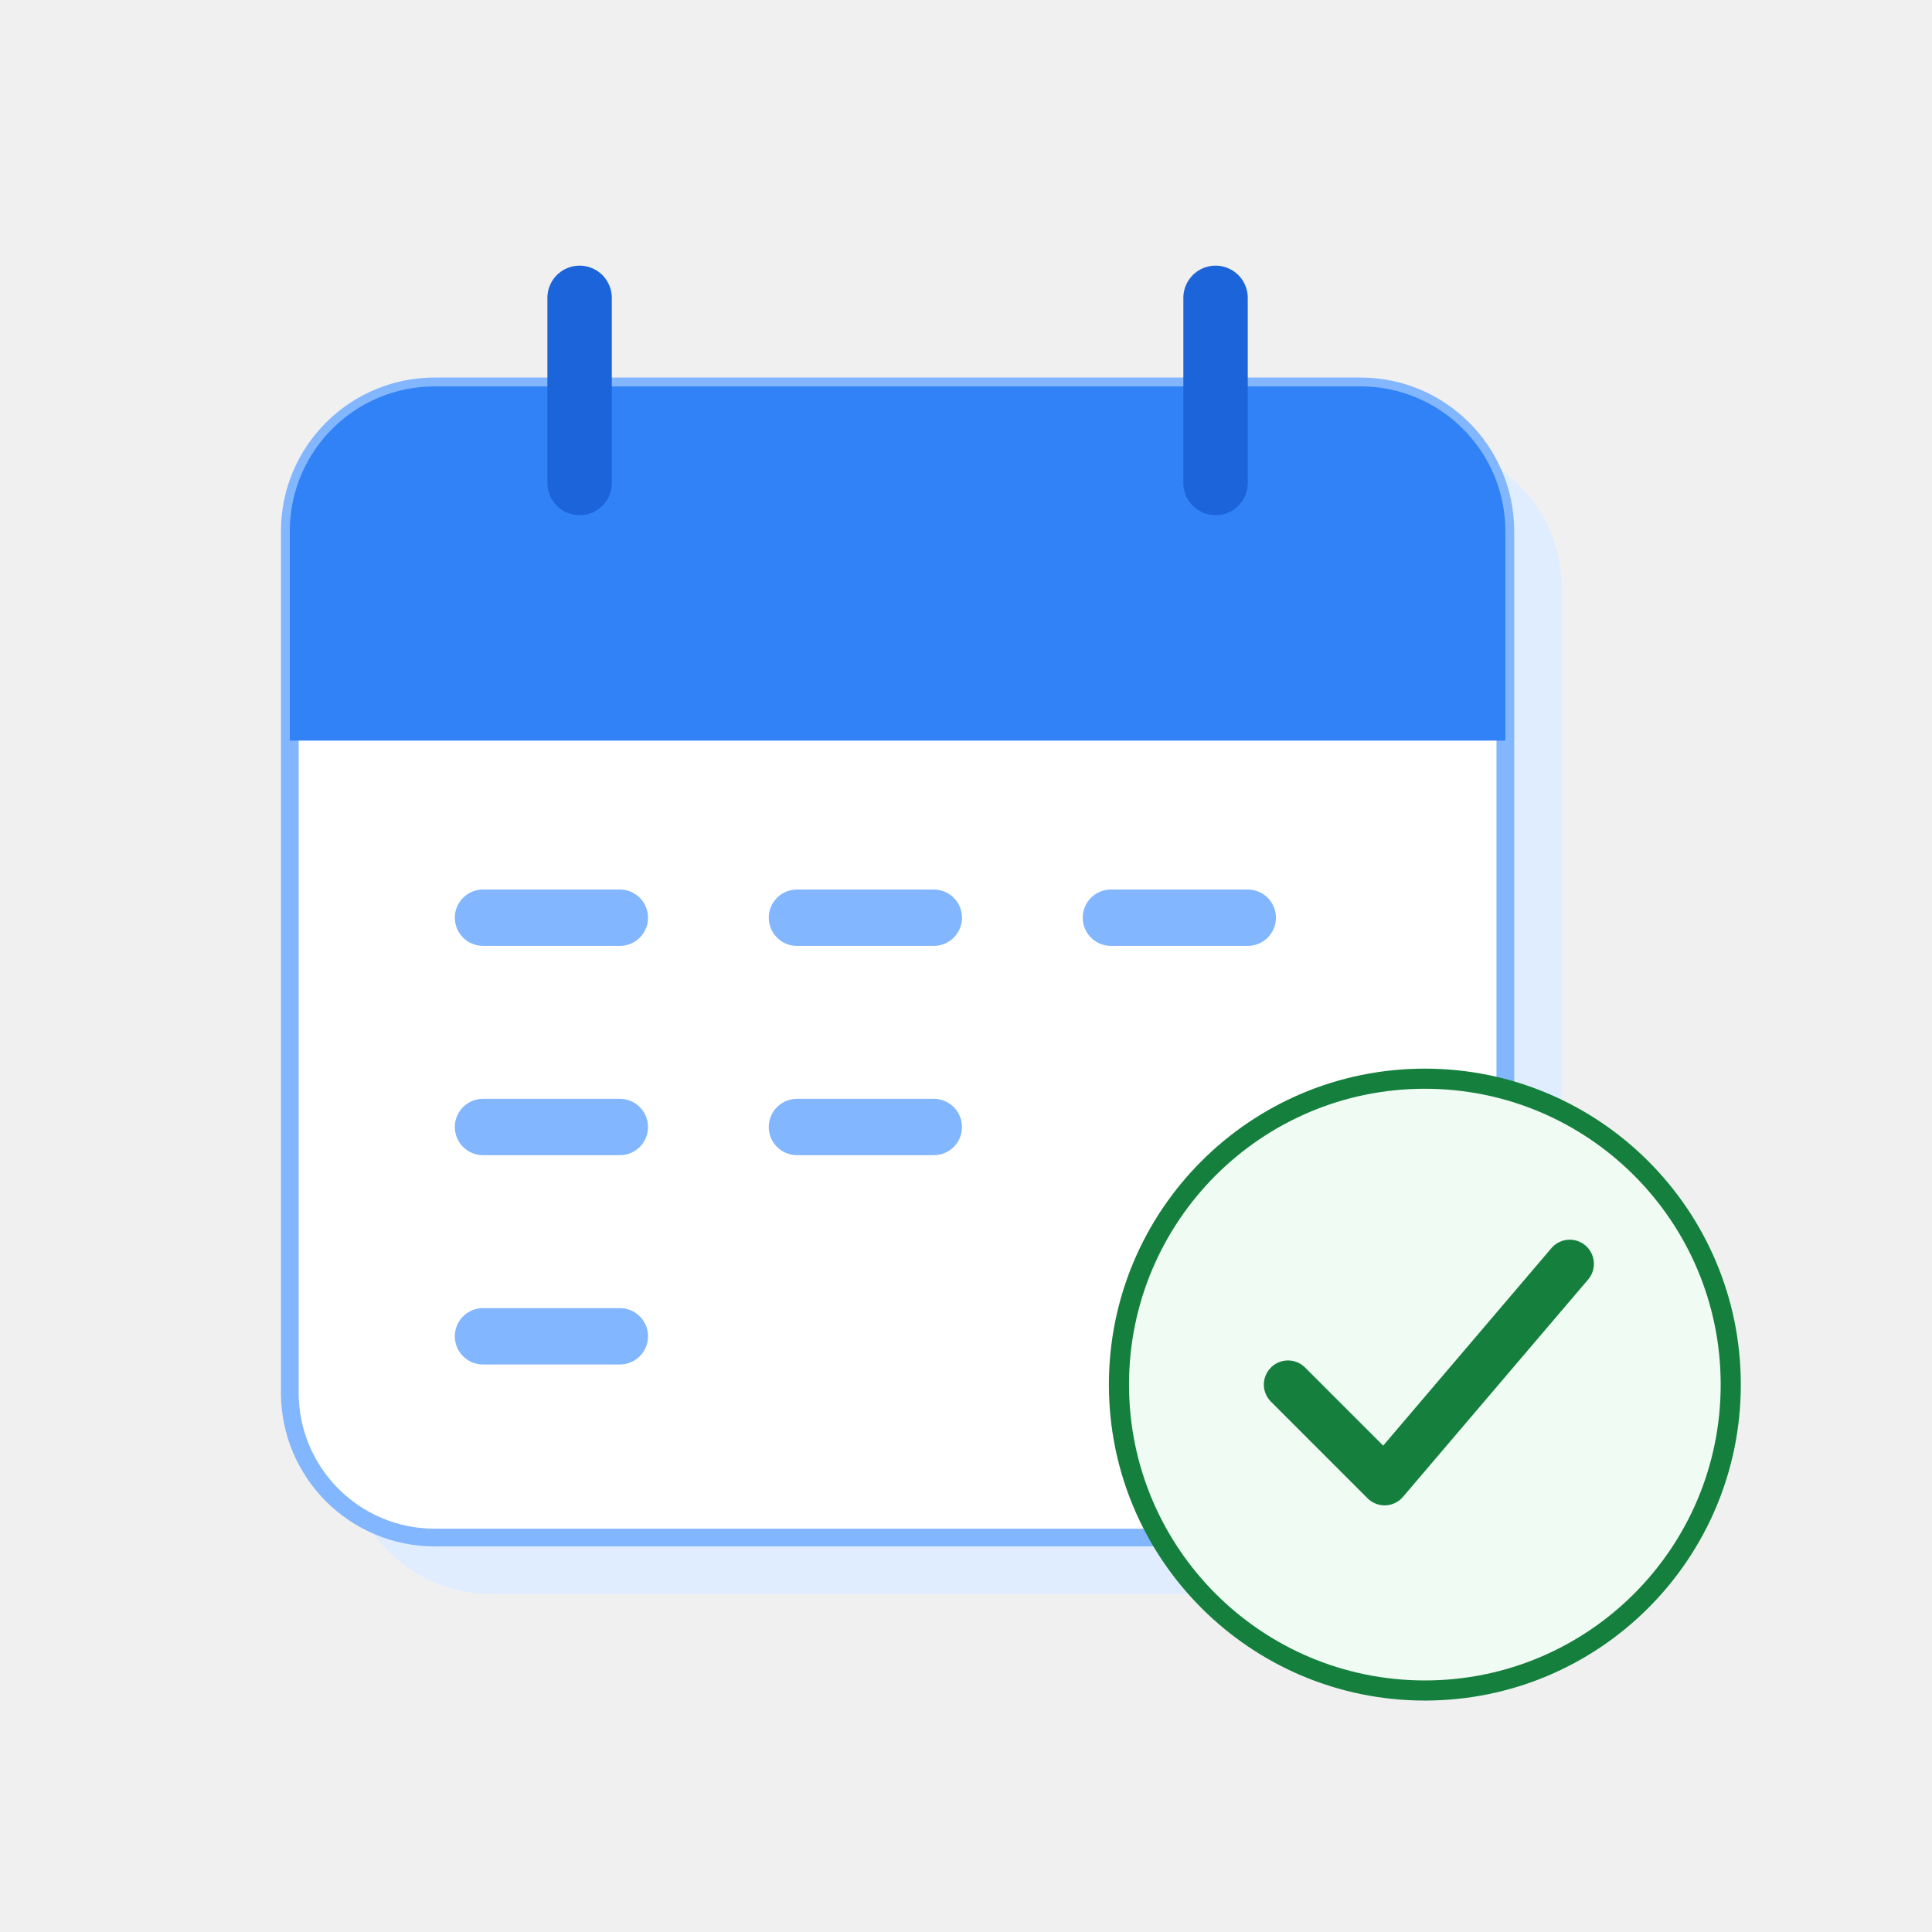
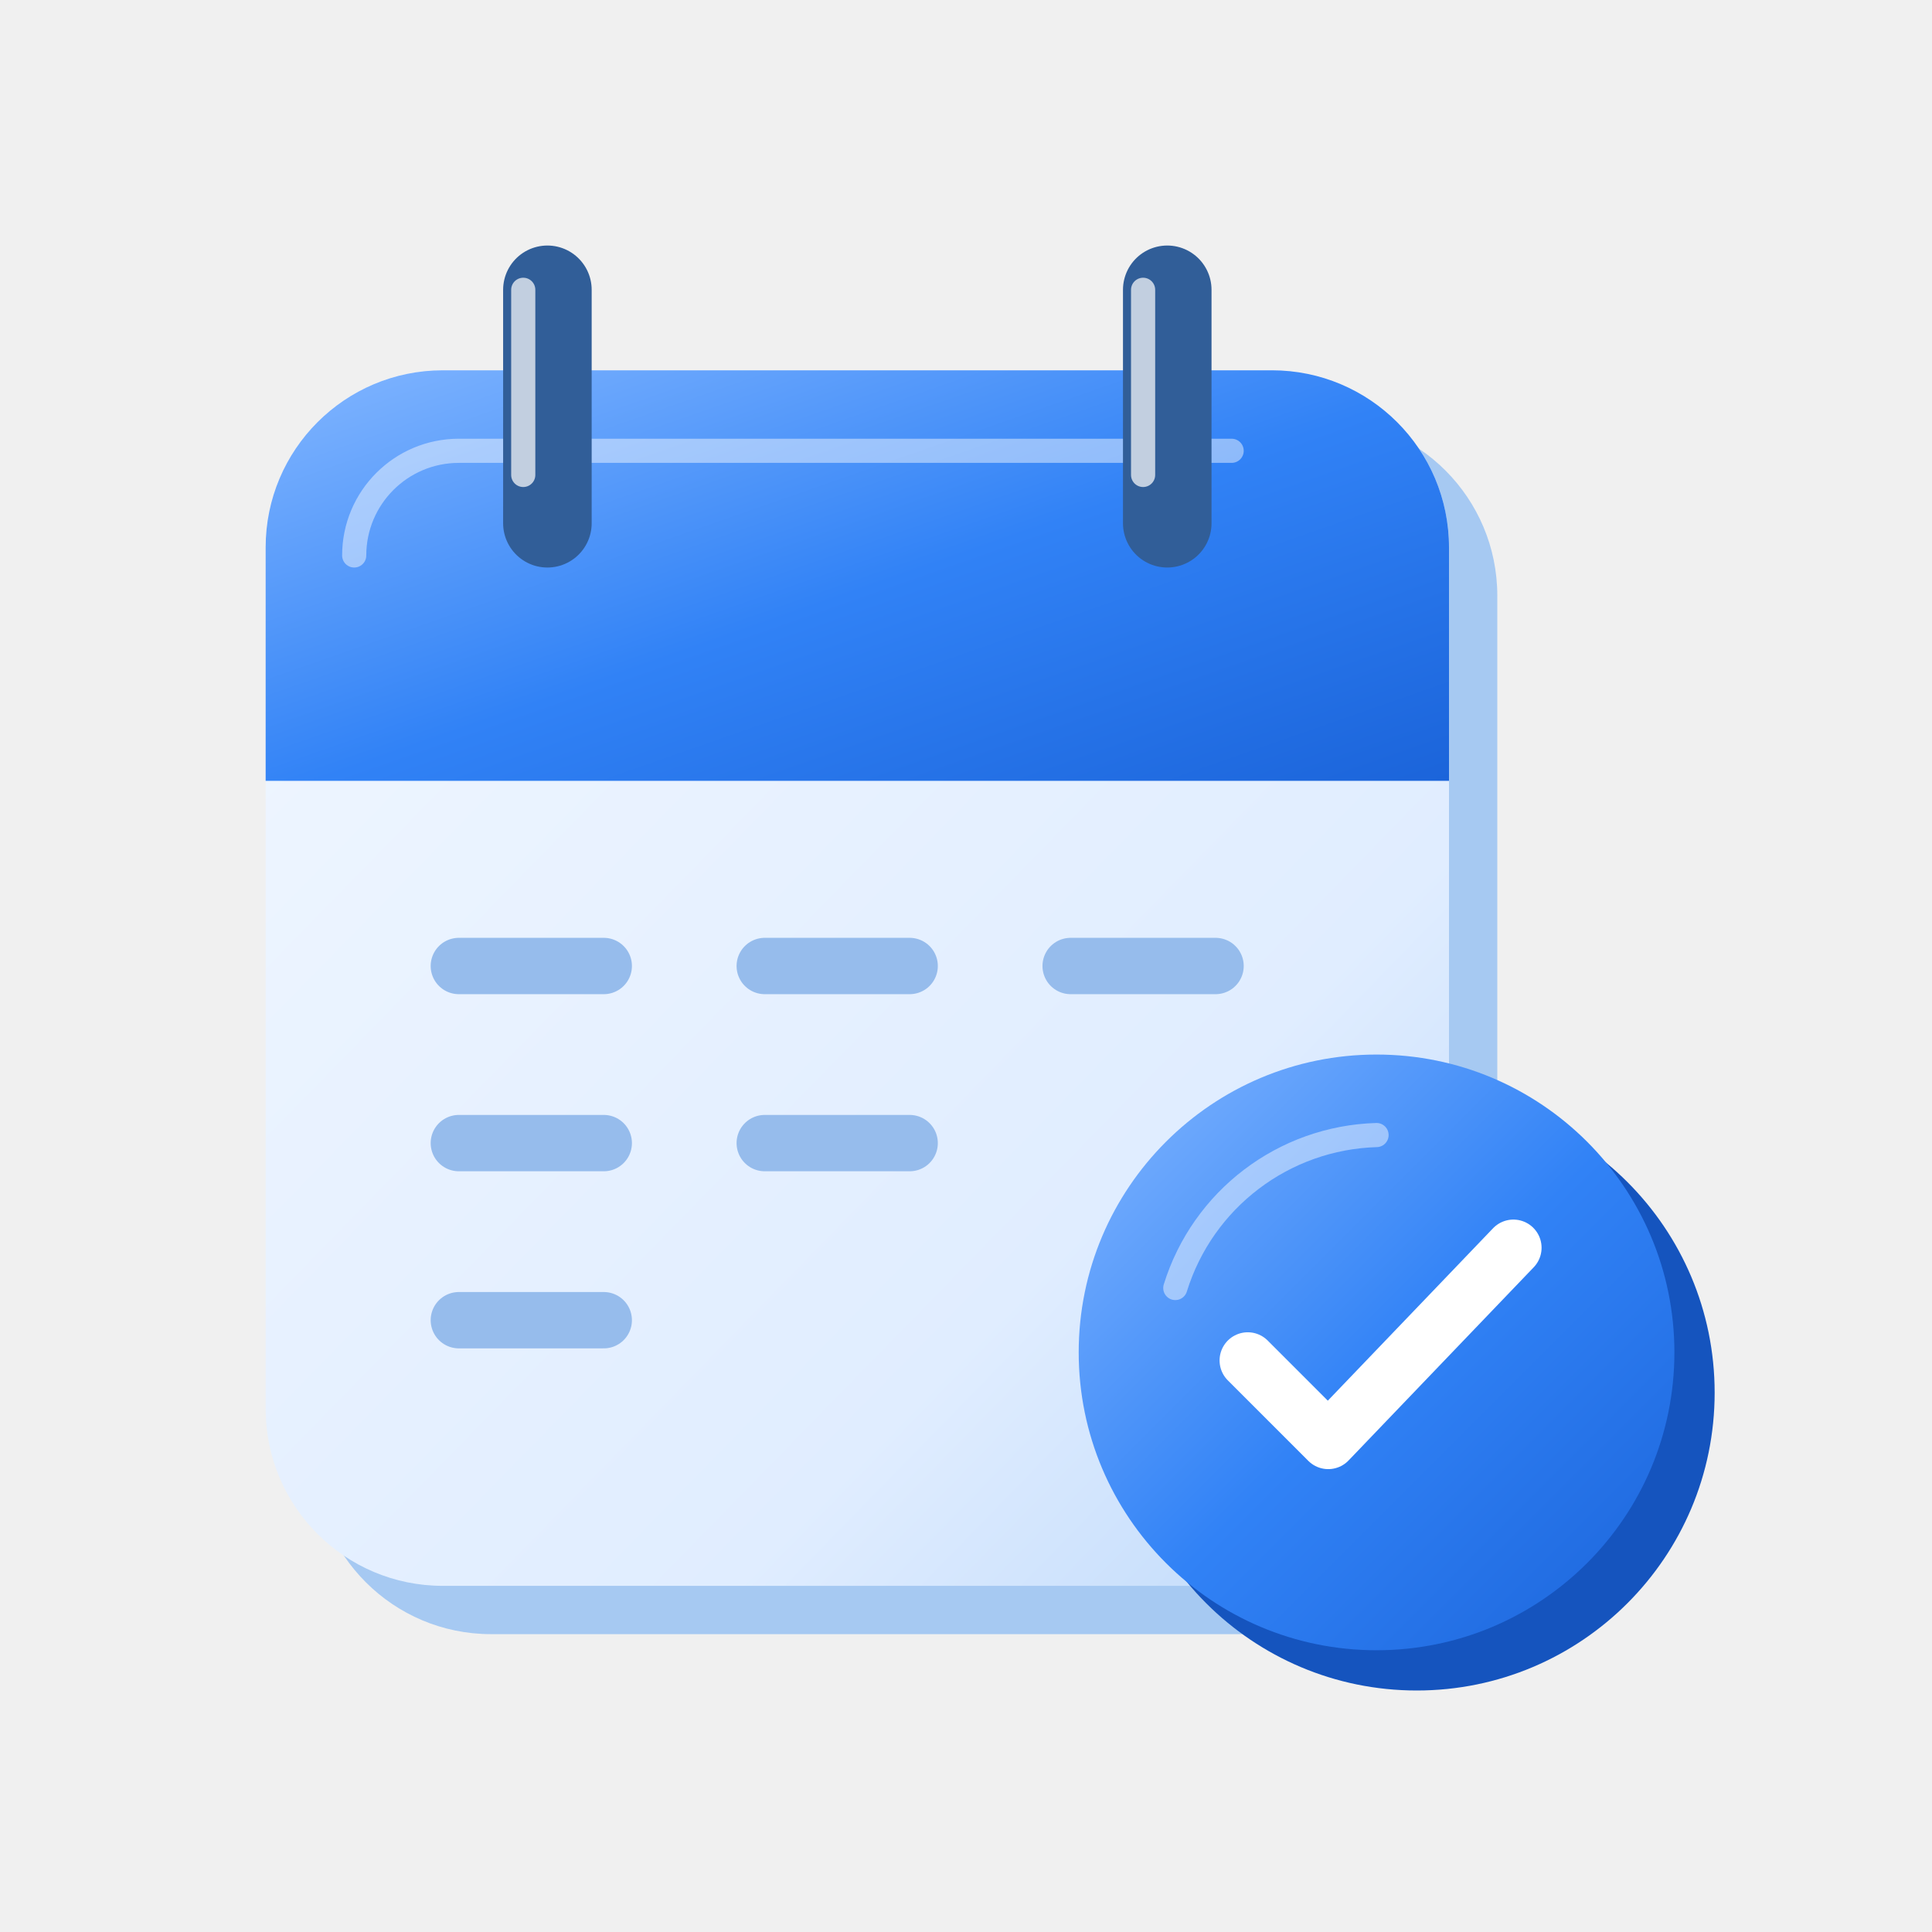
- <svg xmlns="http://www.w3.org/2000/svg" width="240" height="240" viewBox="0 0 240 240">
+ <svg xmlns="http://www.w3.org/2000/svg" width="240" height="240" viewBox="0 0 240 240" fill="none">
+   <defs>
+     <linearGradient id="blue" x1="0" y1="0" x2="1" y2="1">
+       <stop stop-color="#82B6FF" />
+       <stop offset=".52" stop-color="#3182F6" />
+       <stop offset="1" stop-color="#1B64DA" />
+     </linearGradient>
+     <linearGradient id="paper" x1="0" y1="0" x2="1" y2="1">
+       <stop stop-color="#F1F7FF" />
+       <stop offset=".7" stop-color="#E0EDFF" />
+       <stop offset="1" stop-color="#BCD8FA" />
+     </linearGradient>
+   </defs>
  <g stroke-linecap="round" stroke-linejoin="round">
-     <rect x="43" y="55" width="151" height="143" rx="18" fill="#E0EDFF" />
-     <rect x="36" y="48" width="151" height="143" rx="18" fill="#FFFFFF" stroke="#82B6FF" stroke-width="2.2" />
-     <path d="M54 48h115a18 18 0 0 1 18 18v26H36V66a18 18 0 0 1 18-18Z" fill="#3182F6" />
-     <path d="M72 37v23m79-23v23" stroke="#1B64DA" stroke-width="8" />
-     <path d="M60 114h17m22 0h17m22 0h17M60 140h17m22 0h17m-56 26h17" stroke="#82B6FF" stroke-width="7" />
-     <circle cx="177" cy="172" r="38" fill="#F0FBF4" stroke="#15803D" stroke-width="2.5" />
-     <path d="m160 172 12 12 23-27" stroke="#15803D" stroke-width="6" fill="none" />
+     <rect x="39" y="52" width="147" height="151" rx="22" fill="#A6C9F2" />
+     <rect x="33" y="46" width="147" height="151" rx="22" fill="url(#paper)" />
+     <path d="M55 46h103a22 22 0 0 1 22 22v29H33V68a22 22 0 0 1 22-22Z" fill="url(#blue)" />
+     <path d="M44 69a13 13 0 0 1 13-13h96" stroke="#FFFFFF" stroke-opacity=".45" stroke-width="3" />
+     <path d="M68 36v29m77-29v29" stroke="#315E98" stroke-width="11" />
+     <path d="M65 36v23m77-23v23" stroke="#FFFFFF" stroke-opacity=".7" stroke-width="3" />
+     <path d="M57 120h18m20 0h18m20 0h18M57 142h18m20 0h18M57 164h18" stroke="#96BCEC" stroke-width="7" />
+     <circle cx="176" cy="173" r="37" fill="#1554BE" />
+     <circle cx="171" cy="168" r="37" fill="url(#blue)" />
+     <path d="M146 160a27 27 0 0 1 25-19" stroke="#FFFFFF" stroke-opacity=".45" stroke-width="3" />
+     <path d="m155 169 10 10 23-24" stroke="#FFFFFF" stroke-width="7" />
  </g>
</svg>
